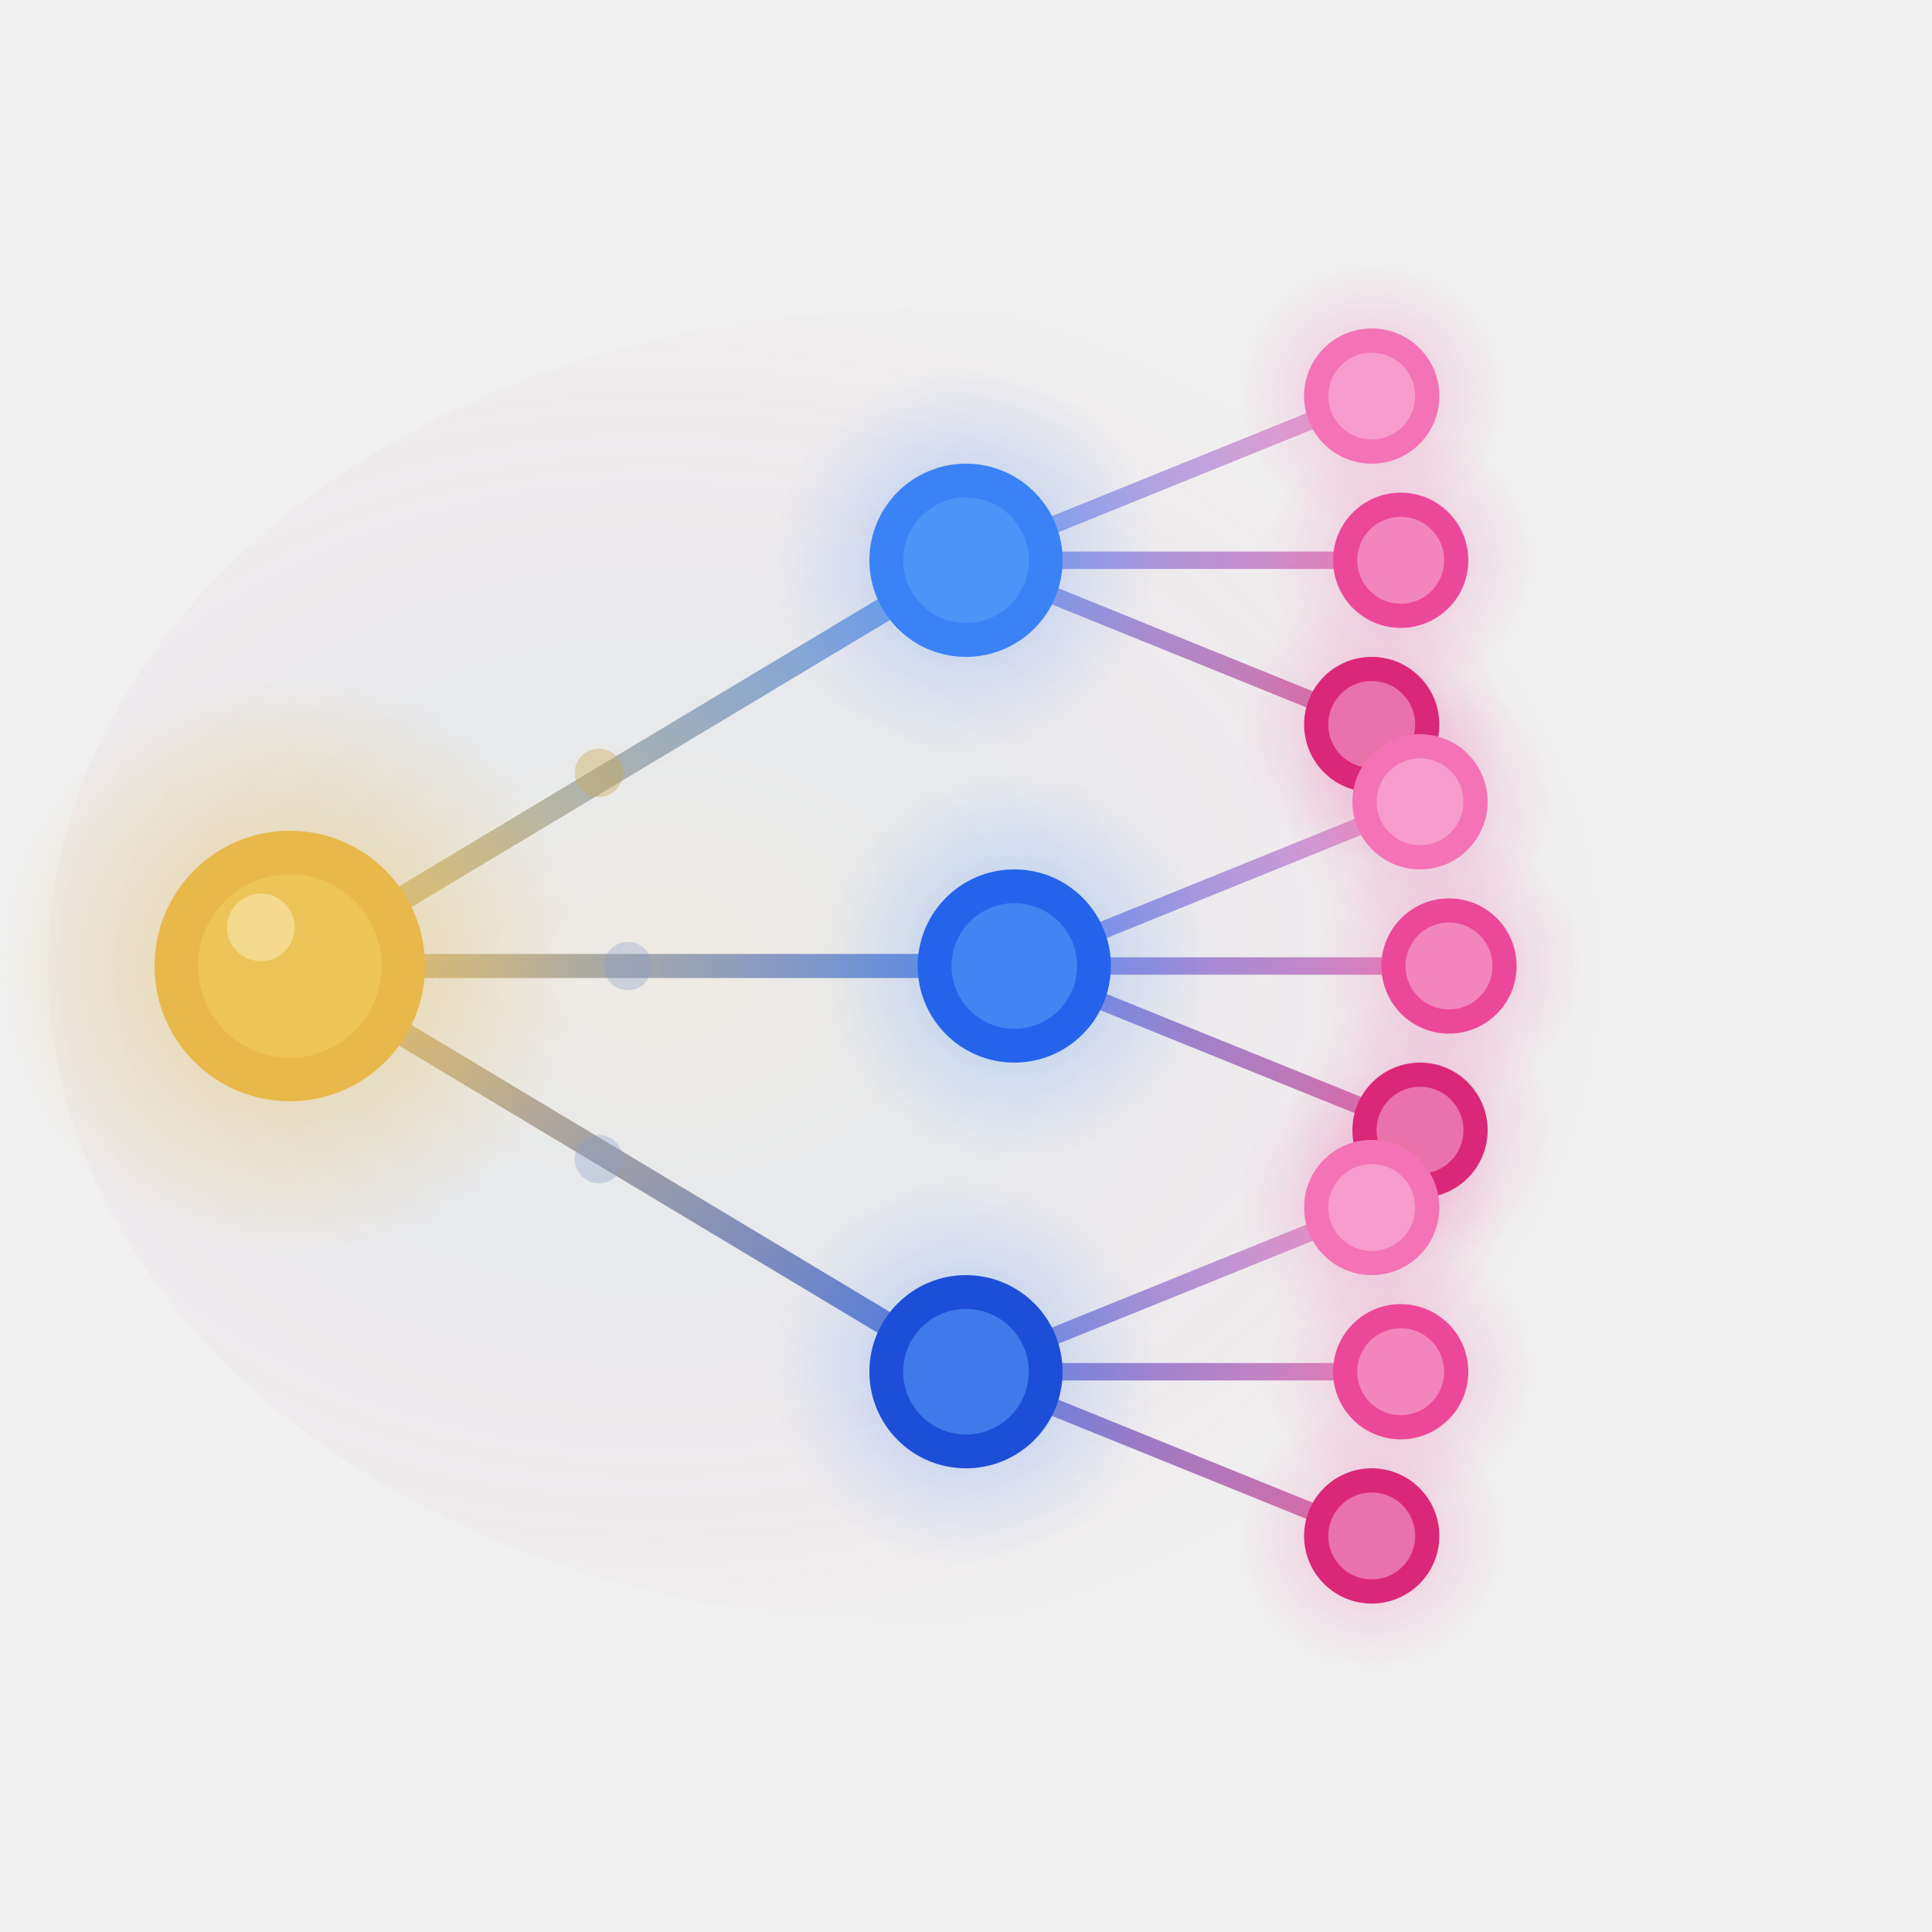
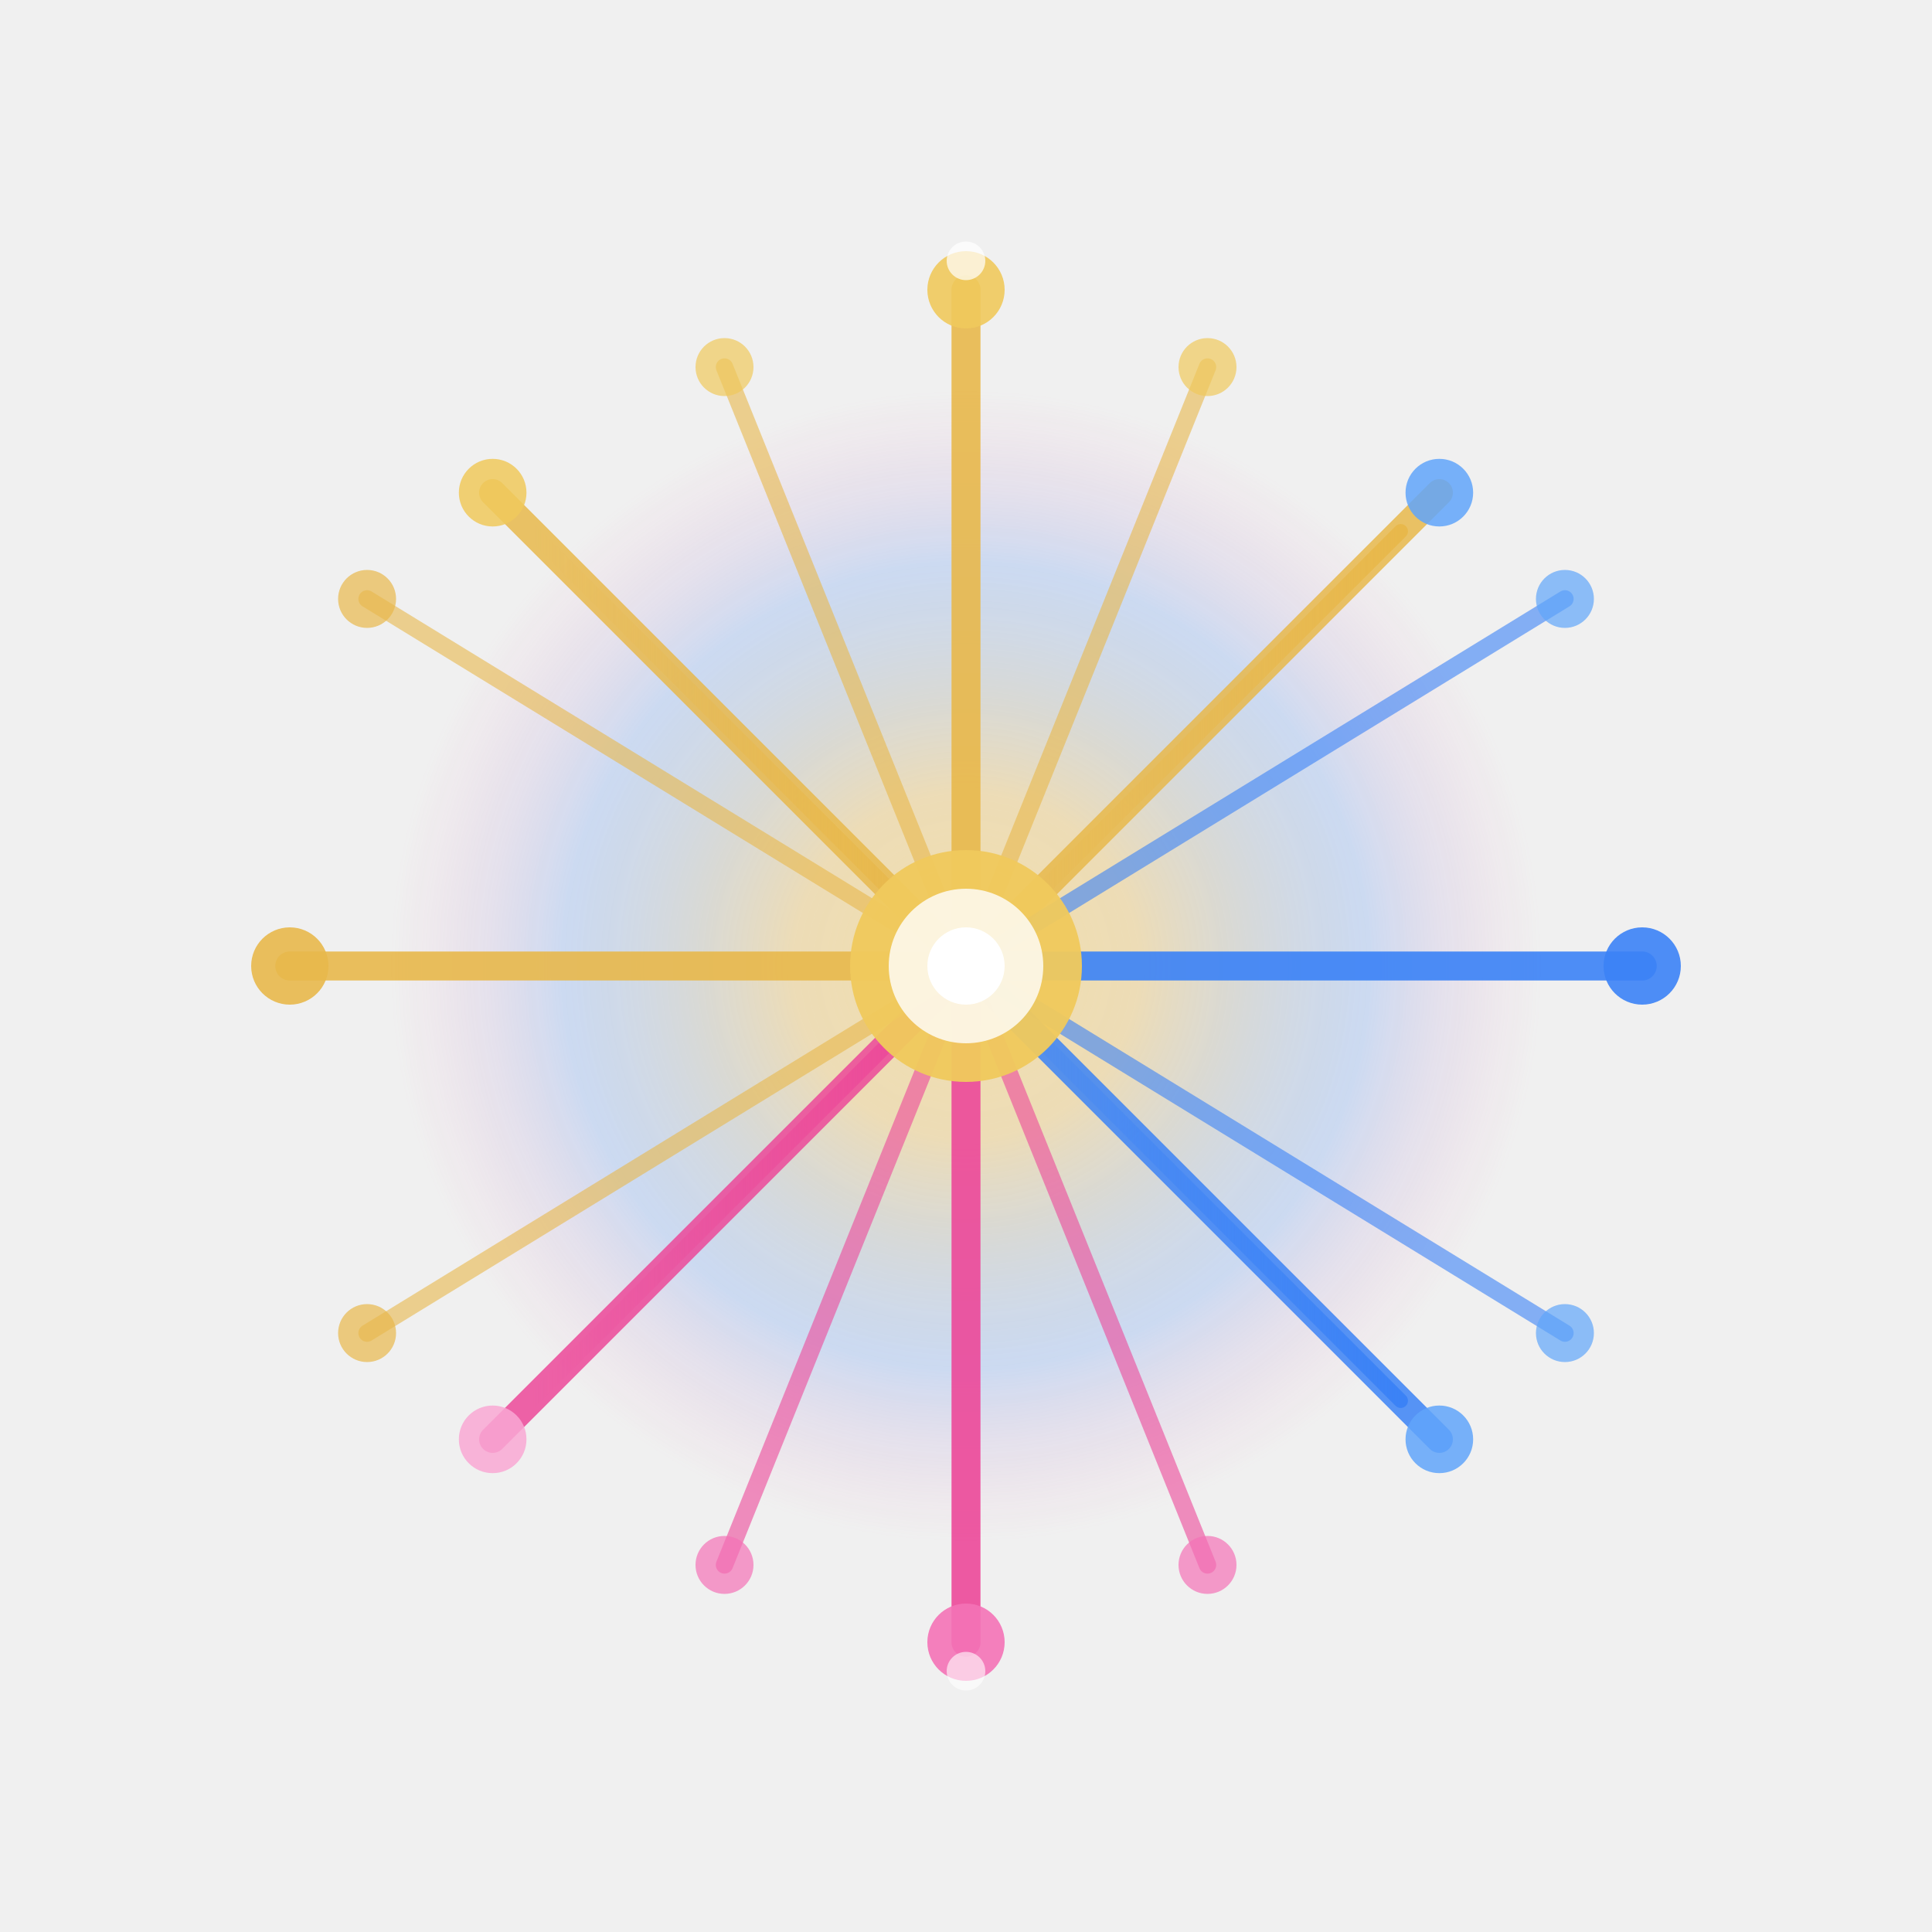
<svg xmlns="http://www.w3.org/2000/svg" viewBox="0 0 200 200" width="200" height="200">
  <defs>
-     <linearGradient id="gb1" x1="30" y1="100" x2="100" y2="58" gradientUnits="userSpaceOnUse">
-       <stop offset="0%" stop-color="#e8b84b" />
+     <radialGradient id="burst" cx="50%" cy="50%" r="50%">
+       <stop offset="0%" stop-color="#f0c95c" stop-opacity="0.9" />
+       <stop offset="30%" stop-color="#e8b84b" stop-opacity="0.7" />
+       <stop offset="70%" stop-color="#3b82f6" stop-opacity="0.4" />
+       <stop offset="100%" stop-color="#ec4899" stop-opacity="0" />
+     </radialGradient>
+     <linearGradient id="sparkGold" x1="0%" y1="0%" x2="100%" y2="0%">
+       <stop offset="0%" stop-color="#e8b84b" stop-opacity="0" />
+       <stop offset="100%" stop-color="#e8b84b" />
+     </linearGradient>
+     <linearGradient id="sparkBlue" x1="0%" y1="0%" x2="100%" y2="0%">
+       <stop offset="0%" stop-color="#3b82f6" stop-opacity="0" />
      <stop offset="100%" stop-color="#3b82f6" />
    </linearGradient>
-     <linearGradient id="gb2" x1="30" y1="100" x2="105" y2="100" gradientUnits="userSpaceOnUse">
-       <stop offset="0%" stop-color="#e8b84b" />
-       <stop offset="100%" stop-color="#2563eb" />
-     </linearGradient>
-     <linearGradient id="gb3" x1="30" y1="100" x2="100" y2="142" gradientUnits="userSpaceOnUse">
-       <stop offset="0%" stop-color="#e8b84b" />
-       <stop offset="100%" stop-color="#1d4ed8" />
-     </linearGradient>
-     <linearGradient id="bp1a" x1="100" y1="58" x2="142" y2="41" gradientUnits="userSpaceOnUse">
-       <stop offset="0%" stop-color="#3b82f6" />
-       <stop offset="100%" stop-color="#f472b6" />
-     </linearGradient>
-     <linearGradient id="bp1b" x1="100" y1="58" x2="145" y2="58" gradientUnits="userSpaceOnUse">
-       <stop offset="0%" stop-color="#3b82f6" />
+     <linearGradient id="sparkPink" x1="0%" y1="0%" x2="100%" y2="0%">
+       <stop offset="0%" stop-color="#ec4899" stop-opacity="0" />
      <stop offset="100%" stop-color="#ec4899" />
    </linearGradient>
-     <linearGradient id="bp1c" x1="100" y1="58" x2="142" y2="75" gradientUnits="userSpaceOnUse">
-       <stop offset="0%" stop-color="#3b82f6" />
-       <stop offset="100%" stop-color="#db2777" />
-     </linearGradient>
-     <linearGradient id="bp2a" x1="105" y1="100" x2="147" y2="83" gradientUnits="userSpaceOnUse">
-       <stop offset="0%" stop-color="#2563eb" />
-       <stop offset="100%" stop-color="#f472b6" />
-     </linearGradient>
-     <linearGradient id="bp2b" x1="105" y1="100" x2="150" y2="100" gradientUnits="userSpaceOnUse">
-       <stop offset="0%" stop-color="#2563eb" />
-       <stop offset="100%" stop-color="#ec4899" />
-     </linearGradient>
-     <linearGradient id="bp2c" x1="105" y1="100" x2="147" y2="117" gradientUnits="userSpaceOnUse">
-       <stop offset="0%" stop-color="#2563eb" />
-       <stop offset="100%" stop-color="#db2777" />
-     </linearGradient>
-     <linearGradient id="bp3a" x1="100" y1="142" x2="142" y2="125" gradientUnits="userSpaceOnUse">
-       <stop offset="0%" stop-color="#1d4ed8" />
-       <stop offset="100%" stop-color="#f472b6" />
-     </linearGradient>
-     <linearGradient id="bp3b" x1="100" y1="142" x2="145" y2="142" gradientUnits="userSpaceOnUse">
-       <stop offset="0%" stop-color="#1d4ed8" />
-       <stop offset="100%" stop-color="#ec4899" />
-     </linearGradient>
-     <linearGradient id="bp3c" x1="100" y1="142" x2="142" y2="159" gradientUnits="userSpaceOnUse">
-       <stop offset="0%" stop-color="#1d4ed8" />
-       <stop offset="100%" stop-color="#db2777" />
-     </linearGradient>
-     <radialGradient id="goldGlow" cx="50%" cy="50%" r="50%">
-       <stop offset="0%" stop-color="#f0c95c" stop-opacity="0.7" />
-       <stop offset="50%" stop-color="#e8b84b" stop-opacity="0.25" />
-       <stop offset="100%" stop-color="#e8b84b" stop-opacity="0" />
-     </radialGradient>
-     <radialGradient id="blueGlow" cx="50%" cy="50%" r="50%">
-       <stop offset="0%" stop-color="#60a5fa" stop-opacity="0.45" />
-       <stop offset="60%" stop-color="#3b82f6" stop-opacity="0.12" />
-       <stop offset="100%" stop-color="#3b82f6" stop-opacity="0" />
-     </radialGradient>
-     <radialGradient id="pinkGlow" cx="50%" cy="50%" r="50%">
-       <stop offset="0%" stop-color="#f9a8d4" stop-opacity="0.4" />
-       <stop offset="60%" stop-color="#ec4899" stop-opacity="0.1" />
-       <stop offset="100%" stop-color="#ec4899" stop-opacity="0" />
-     </radialGradient>
-     <radialGradient id="unifyField" cx="35%" cy="50%" r="55%">
-       <stop offset="0%" stop-color="#e8b84b" stop-opacity="0.08" />
-       <stop offset="40%" stop-color="#6080b8" stop-opacity="0.06" />
-       <stop offset="70%" stop-color="#c060a0" stop-opacity="0.04" />
-       <stop offset="100%" stop-color="#ec4899" stop-opacity="0" />
-     </radialGradient>
  </defs>
-   <ellipse cx="95" cy="100" rx="90" ry="68" fill="url(#unifyField)" />
-   <line x1="30" y1="100" x2="100" y2="58" stroke="url(#gb1)" stroke-width="2.5" stroke-linecap="round" opacity="0.75" />
-   <line x1="30" y1="100" x2="105" y2="100" stroke="url(#gb2)" stroke-width="2.5" stroke-linecap="round" opacity="0.75" />
-   <line x1="30" y1="100" x2="100" y2="142" stroke="url(#gb3)" stroke-width="2.5" stroke-linecap="round" opacity="0.75" />
-   <line x1="100" y1="58" x2="142" y2="41" stroke="url(#bp1a)" stroke-width="1.8" stroke-linecap="round" opacity="0.65" />
-   <line x1="100" y1="58" x2="145" y2="58" stroke="url(#bp1b)" stroke-width="1.8" stroke-linecap="round" opacity="0.65" />
-   <line x1="100" y1="58" x2="142" y2="75" stroke="url(#bp1c)" stroke-width="1.8" stroke-linecap="round" opacity="0.65" />
-   <line x1="105" y1="100" x2="147" y2="83" stroke="url(#bp2a)" stroke-width="1.8" stroke-linecap="round" opacity="0.65" />
-   <line x1="105" y1="100" x2="150" y2="100" stroke="url(#bp2b)" stroke-width="1.8" stroke-linecap="round" opacity="0.65" />
-   <line x1="105" y1="100" x2="147" y2="117" stroke="url(#bp2c)" stroke-width="1.8" stroke-linecap="round" opacity="0.65" />
-   <line x1="100" y1="142" x2="142" y2="125" stroke="url(#bp3a)" stroke-width="1.8" stroke-linecap="round" opacity="0.65" />
-   <line x1="100" y1="142" x2="145" y2="142" stroke="url(#bp3b)" stroke-width="1.8" stroke-linecap="round" opacity="0.65" />
-   <line x1="100" y1="142" x2="142" y2="159" stroke="url(#bp3c)" stroke-width="1.8" stroke-linecap="round" opacity="0.65" />
-   <circle cx="62" cy="80" r="2.5" fill="#c8a850" opacity="0.4" />
-   <circle cx="65" cy="100" r="2.5" fill="#8a9ec8" opacity="0.35" />
-   <circle cx="62" cy="120" r="2.5" fill="#8a9ec8" opacity="0.35" />
-   <circle cx="30" cy="100" r="30" fill="url(#goldGlow)" />
-   <circle cx="100" cy="58" r="20" fill="url(#blueGlow)" />
-   <circle cx="105" cy="100" r="20" fill="url(#blueGlow)" />
-   <circle cx="100" cy="142" r="20" fill="url(#blueGlow)" />
-   <circle cx="142" cy="41" r="14" fill="url(#pinkGlow)" />
-   <circle cx="145" cy="58" r="14" fill="url(#pinkGlow)" />
-   <circle cx="142" cy="75" r="14" fill="url(#pinkGlow)" />
-   <circle cx="147" cy="83" r="14" fill="url(#pinkGlow)" />
-   <circle cx="150" cy="100" r="14" fill="url(#pinkGlow)" />
-   <circle cx="147" cy="117" r="14" fill="url(#pinkGlow)" />
-   <circle cx="142" cy="125" r="14" fill="url(#pinkGlow)" />
-   <circle cx="145" cy="142" r="14" fill="url(#pinkGlow)" />
-   <circle cx="142" cy="159" r="14" fill="url(#pinkGlow)" />
-   <circle cx="30" cy="100" r="14" fill="#e8b84b" />
-   <circle cx="30" cy="100" r="9.5" fill="#f0c95c" opacity="0.7" />
-   <circle cx="27" cy="96" r="3.5" fill="#fff8e0" opacity="0.4" />
-   <circle cx="100" cy="58" r="10" fill="#3b82f6" />
-   <circle cx="100" cy="58" r="6.5" fill="#60a5fa" opacity="0.5" />
-   <circle cx="105" cy="100" r="10" fill="#2563eb" />
-   <circle cx="105" cy="100" r="6.5" fill="#60a5fa" opacity="0.5" />
-   <circle cx="100" cy="142" r="10" fill="#1d4ed8" />
-   <circle cx="100" cy="142" r="6.5" fill="#60a5fa" opacity="0.5" />
-   <circle cx="142" cy="41" r="7" fill="#f472b6" />
-   <circle cx="142" cy="41" r="4.5" fill="#fbcfe8" opacity="0.45" />
-   <circle cx="145" cy="58" r="7" fill="#ec4899" />
-   <circle cx="145" cy="58" r="4.5" fill="#fbcfe8" opacity="0.45" />
-   <circle cx="142" cy="75" r="7" fill="#db2777" />
-   <circle cx="142" cy="75" r="4.5" fill="#fbcfe8" opacity="0.45" />
-   <circle cx="147" cy="83" r="7" fill="#f472b6" />
-   <circle cx="147" cy="83" r="4.5" fill="#fbcfe8" opacity="0.45" />
-   <circle cx="150" cy="100" r="7" fill="#ec4899" />
-   <circle cx="150" cy="100" r="4.5" fill="#fbcfe8" opacity="0.45" />
-   <circle cx="147" cy="117" r="7" fill="#db2777" />
-   <circle cx="147" cy="117" r="4.5" fill="#fbcfe8" opacity="0.45" />
-   <circle cx="142" cy="125" r="7" fill="#f472b6" />
-   <circle cx="142" cy="125" r="4.5" fill="#fbcfe8" opacity="0.45" />
-   <circle cx="145" cy="142" r="7" fill="#ec4899" />
-   <circle cx="145" cy="142" r="4.5" fill="#fbcfe8" opacity="0.45" />
-   <circle cx="142" cy="159" r="7" fill="#db2777" />
-   <circle cx="142" cy="159" r="4.5" fill="#fbcfe8" opacity="0.45" />
+   <circle cx="100" cy="100" r="60" fill="url(#burst)" opacity="0.5" />
+   <line x1="100" y1="100" x2="100" y2="30" stroke="#e8b84b" stroke-width="3" stroke-linecap="round" opacity="0.9" />
+   <line x1="100" y1="100" x2="100" y2="35" stroke="url(#sparkGold)" stroke-width="1.5" stroke-linecap="round" />
+   <line x1="100" y1="100" x2="149" y2="51" stroke="#e8b84b" stroke-width="2.8" stroke-linecap="round" opacity="0.85" />
+   <line x1="100" y1="100" x2="145" y2="55" stroke="url(#sparkGold)" stroke-width="1.5" stroke-linecap="round" />
+   <line x1="100" y1="100" x2="170" y2="100" stroke="#3b82f6" stroke-width="3" stroke-linecap="round" opacity="0.9" />
+   <line x1="100" y1="100" x2="165" y2="100" stroke="url(#sparkBlue)" stroke-width="1.5" stroke-linecap="round" />
+   <line x1="100" y1="100" x2="149" y2="149" stroke="#3b82f6" stroke-width="2.8" stroke-linecap="round" opacity="0.85" />
+   <line x1="100" y1="100" x2="145" y2="145" stroke="url(#sparkBlue)" stroke-width="1.5" stroke-linecap="round" />
+   <line x1="100" y1="100" x2="100" y2="170" stroke="#ec4899" stroke-width="3" stroke-linecap="round" opacity="0.9" />
+   <line x1="100" y1="100" x2="100" y2="165" stroke="url(#sparkPink)" stroke-width="1.5" stroke-linecap="round" />
+   <line x1="100" y1="100" x2="51" y2="149" stroke="#ec4899" stroke-width="2.8" stroke-linecap="round" opacity="0.85" />
+   <line x1="100" y1="100" x2="55" y2="145" stroke="url(#sparkPink)" stroke-width="1.5" stroke-linecap="round" />
+   <line x1="100" y1="100" x2="30" y2="100" stroke="#e8b84b" stroke-width="3" stroke-linecap="round" opacity="0.9" />
+   <line x1="100" y1="100" x2="35" y2="100" stroke="url(#sparkGold)" stroke-width="1.5" stroke-linecap="round" />
+   <line x1="100" y1="100" x2="51" y2="51" stroke="#e8b84b" stroke-width="2.8" stroke-linecap="round" opacity="0.85" />
+   <line x1="100" y1="100" x2="55" y2="55" stroke="url(#sparkGold)" stroke-width="1.5" stroke-linecap="round" />
+   <line x1="100" y1="100" x2="125" y2="38" stroke="#e8b84b" stroke-width="1.8" stroke-linecap="round" opacity="0.6" />
+   <line x1="100" y1="100" x2="162" y2="62" stroke="#3b82f6" stroke-width="1.8" stroke-linecap="round" opacity="0.6" />
+   <line x1="100" y1="100" x2="162" y2="138" stroke="#3b82f6" stroke-width="1.8" stroke-linecap="round" opacity="0.6" />
+   <line x1="100" y1="100" x2="125" y2="162" stroke="#ec4899" stroke-width="1.8" stroke-linecap="round" opacity="0.6" />
+   <line x1="100" y1="100" x2="75" y2="162" stroke="#ec4899" stroke-width="1.8" stroke-linecap="round" opacity="0.6" />
+   <line x1="100" y1="100" x2="38" y2="138" stroke="#e8b84b" stroke-width="1.8" stroke-linecap="round" opacity="0.6" />
+   <line x1="100" y1="100" x2="38" y2="62" stroke="#e8b84b" stroke-width="1.8" stroke-linecap="round" opacity="0.6" />
+   <line x1="100" y1="100" x2="75" y2="38" stroke="#e8b84b" stroke-width="1.8" stroke-linecap="round" opacity="0.6" />
+   <circle cx="100" cy="30" r="4" fill="#f0c95c" opacity="0.9" />
+   <circle cx="100" cy="27" r="2" fill="#fff" opacity="0.7" />
+   <circle cx="51" cy="51" r="3.5" fill="#f0c95c" opacity="0.85" />
+   <circle cx="30" cy="100" r="4" fill="#e8b84b" opacity="0.9" />
+   <circle cx="125" cy="38" r="3" fill="#f0c95c" opacity="0.7" />
+   <circle cx="75" cy="38" r="3" fill="#f0c95c" opacity="0.7" />
+   <circle cx="38" cy="62" r="3" fill="#e8b84b" opacity="0.7" />
+   <circle cx="38" cy="138" r="3" fill="#e8b84b" opacity="0.7" />
+   <circle cx="149" cy="51" r="3.5" fill="#60a5fa" opacity="0.85" />
+   <circle cx="170" cy="100" r="4" fill="#3b82f6" opacity="0.9" />
+   <circle cx="149" cy="149" r="3.5" fill="#60a5fa" opacity="0.85" />
+   <circle cx="162" cy="62" r="3" fill="#60a5fa" opacity="0.7" />
+   <circle cx="162" cy="138" r="3" fill="#60a5fa" opacity="0.7" />
+   <circle cx="100" cy="170" r="4" fill="#f472b6" opacity="0.9" />
+   <circle cx="100" cy="173" r="2" fill="#fff" opacity="0.6" />
+   <circle cx="51" cy="149" r="3.5" fill="#f9a8d4" opacity="0.85" />
+   <circle cx="125" cy="162" r="3" fill="#f472b6" opacity="0.7" />
+   <circle cx="75" cy="162" r="3" fill="#f472b6" opacity="0.7" />
+   <circle cx="100" cy="100" r="12" fill="#f0c95c" opacity="0.95" />
+   <circle cx="100" cy="100" r="8" fill="#fff" opacity="0.8" />
+   <circle cx="100" cy="100" r="4" fill="#fff" opacity="1" />
</svg>
